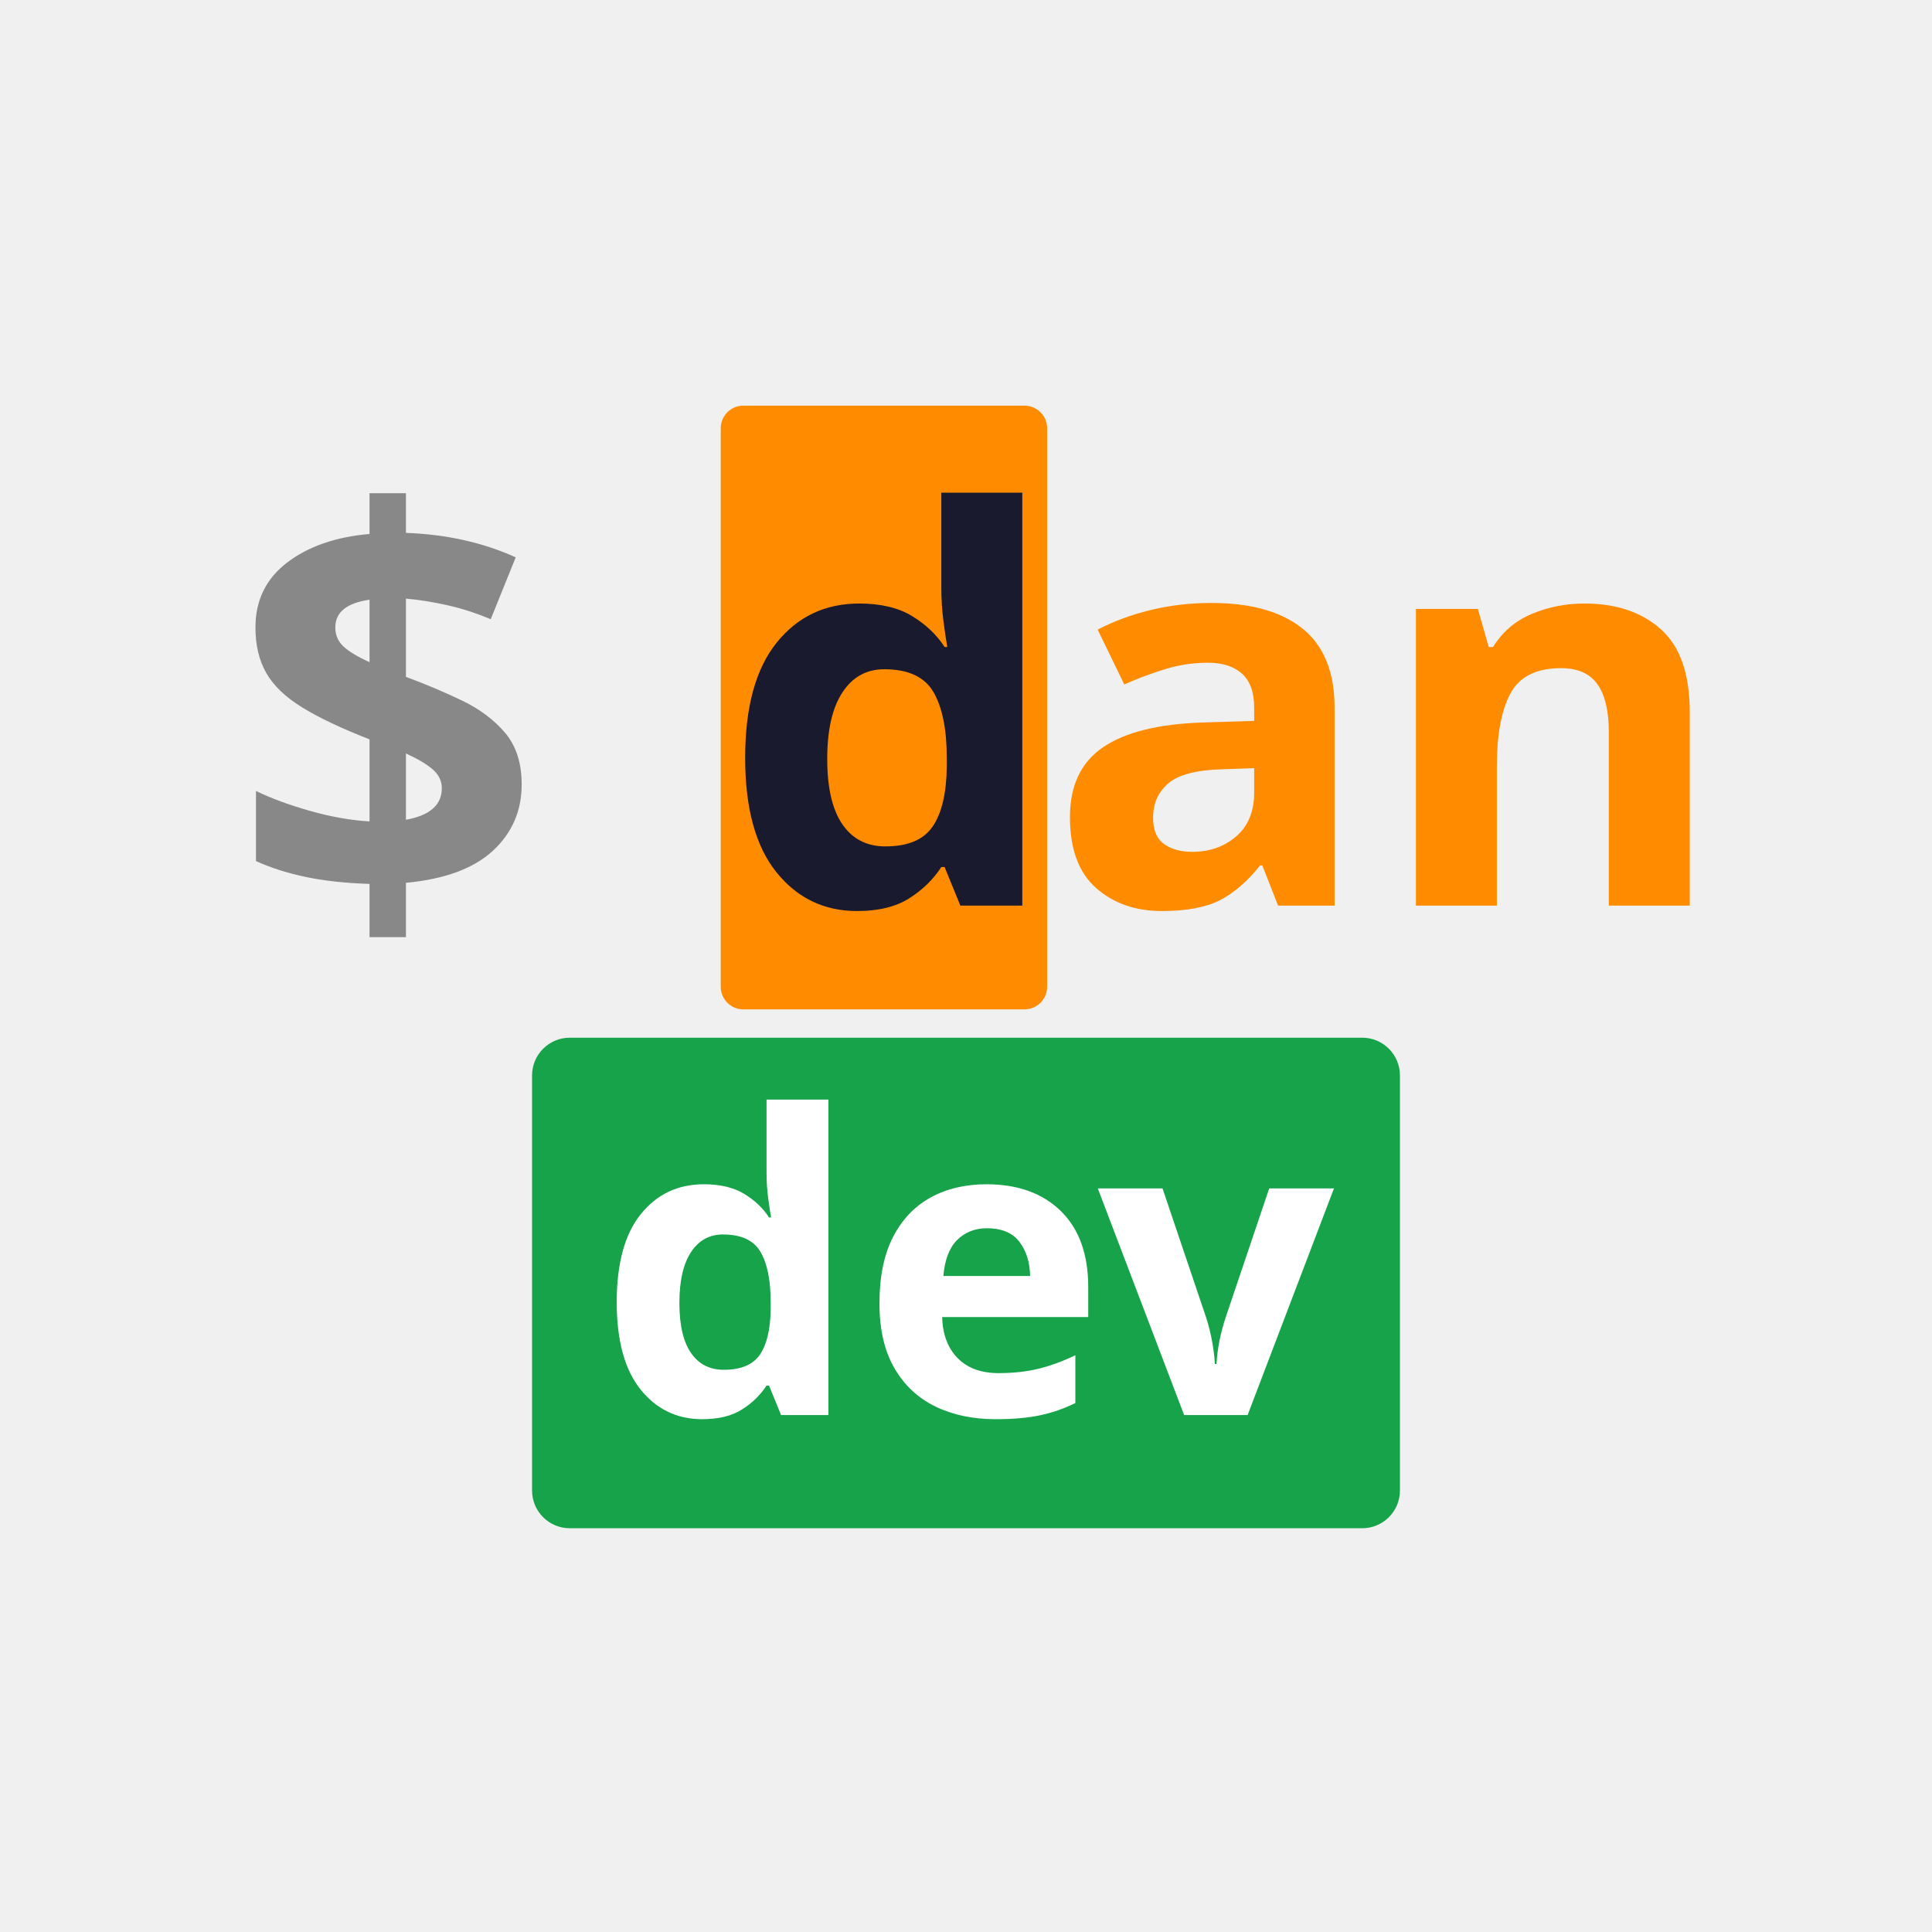
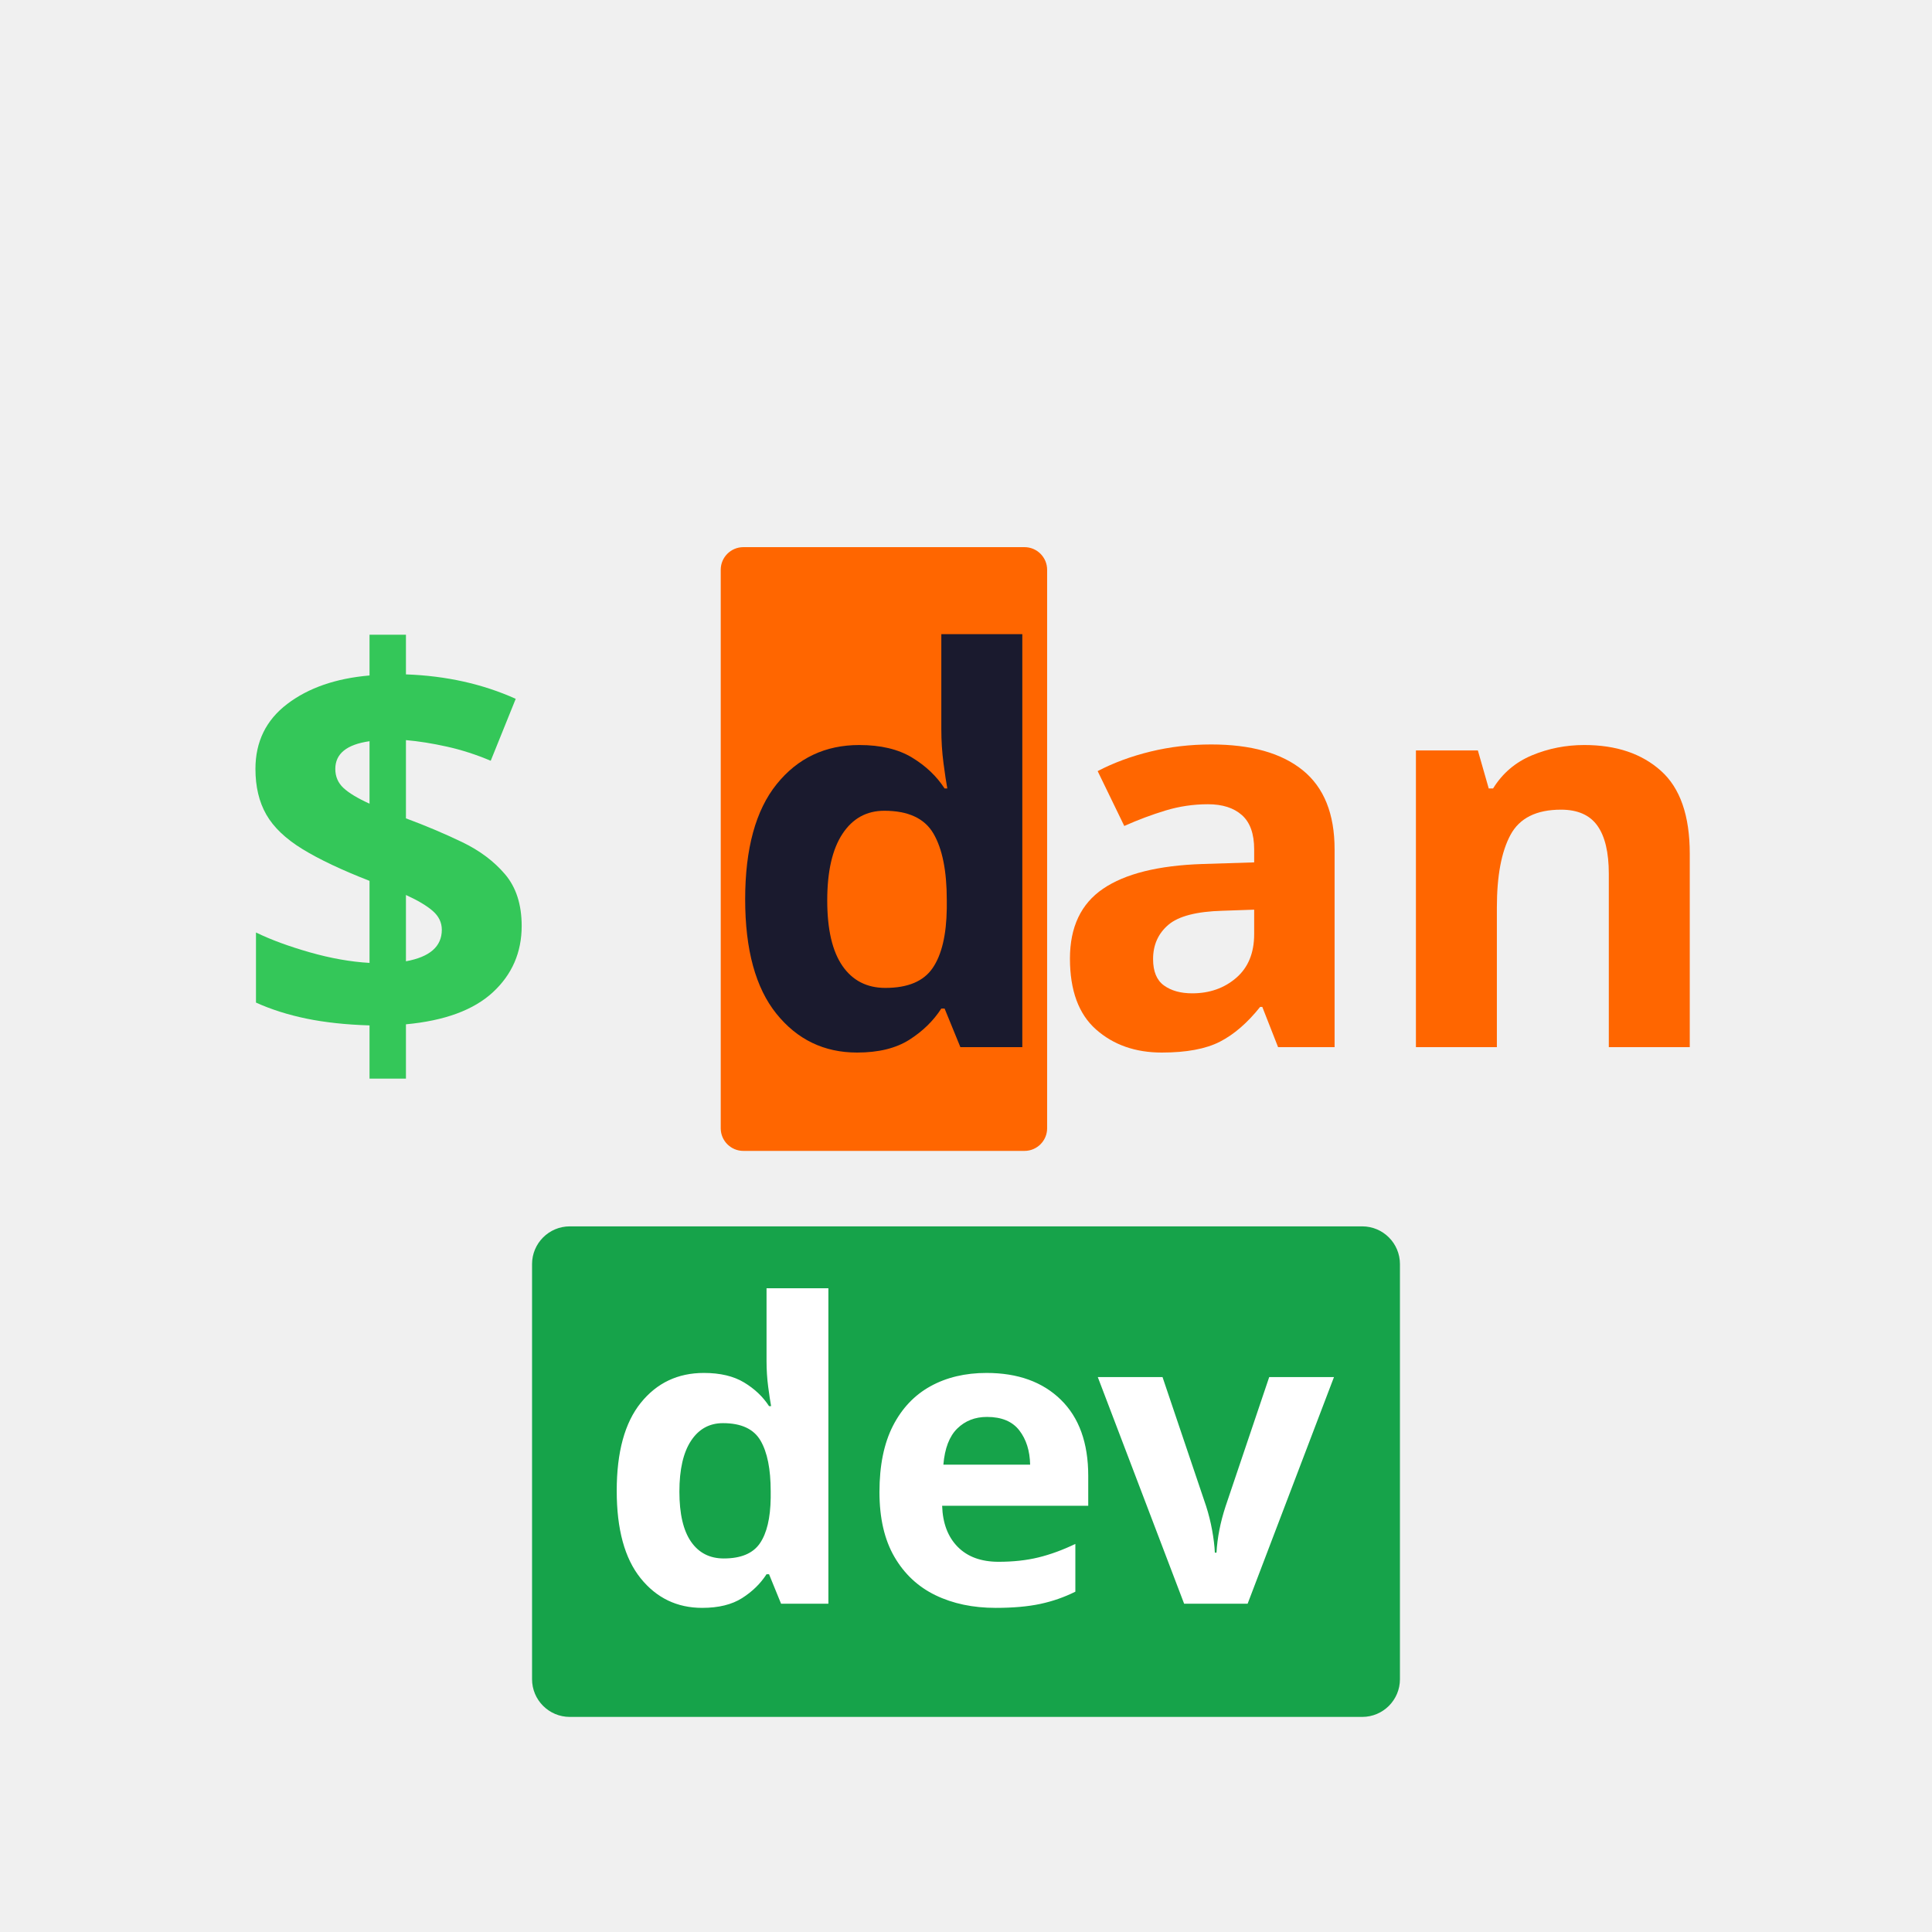
<svg xmlns="http://www.w3.org/2000/svg" width="1024" height="1024" viewBox="0 0 1024 1024">
  <g font-family="'Monaco'" font-size="288" font-weight="bold">
-     <text x="123" y="480" fill="#888888">$</text>
-     <rect x="382" y="215" width="173" height="320" rx="12" fill="#FF8C00" />
-     <text x="382" y="480" fill="#1a1a2e">d</text>
-     <text x="555" y="480" fill="#FF8C00">a</text>
-     <text x="728" y="480" fill="#FF8C00">n</text>
+     <text x="123" y="555" fill="#34C759">$</text>
+     <rect x="382" y="290" width="173" height="320" rx="12" fill="#FF6600" />
+     <text x="382" y="555" fill="#1a1a2e">d</text>
+     <text x="555" y="555" fill="#FF6600">a</text>
+     <text x="728" y="555" fill="#FF6600">n</text>
  </g>
-   <rect x="282" y="550" width="460" height="260" rx="20" fill="#16a34a" />
-   <text x="512" y="750" text-anchor="middle" font-family="'Monaco'" font-size="220" font-weight="bold" fill="#FFFFFF">dev</text>
+   <rect x="282" y="650" width="460" height="260" rx="20" fill="#16a34a" />
+   <text x="512" y="850" text-anchor="middle" font-family="'Monaco'" font-size="220" font-weight="bold" fill="#FFFFFF">dev</text>
</svg>
